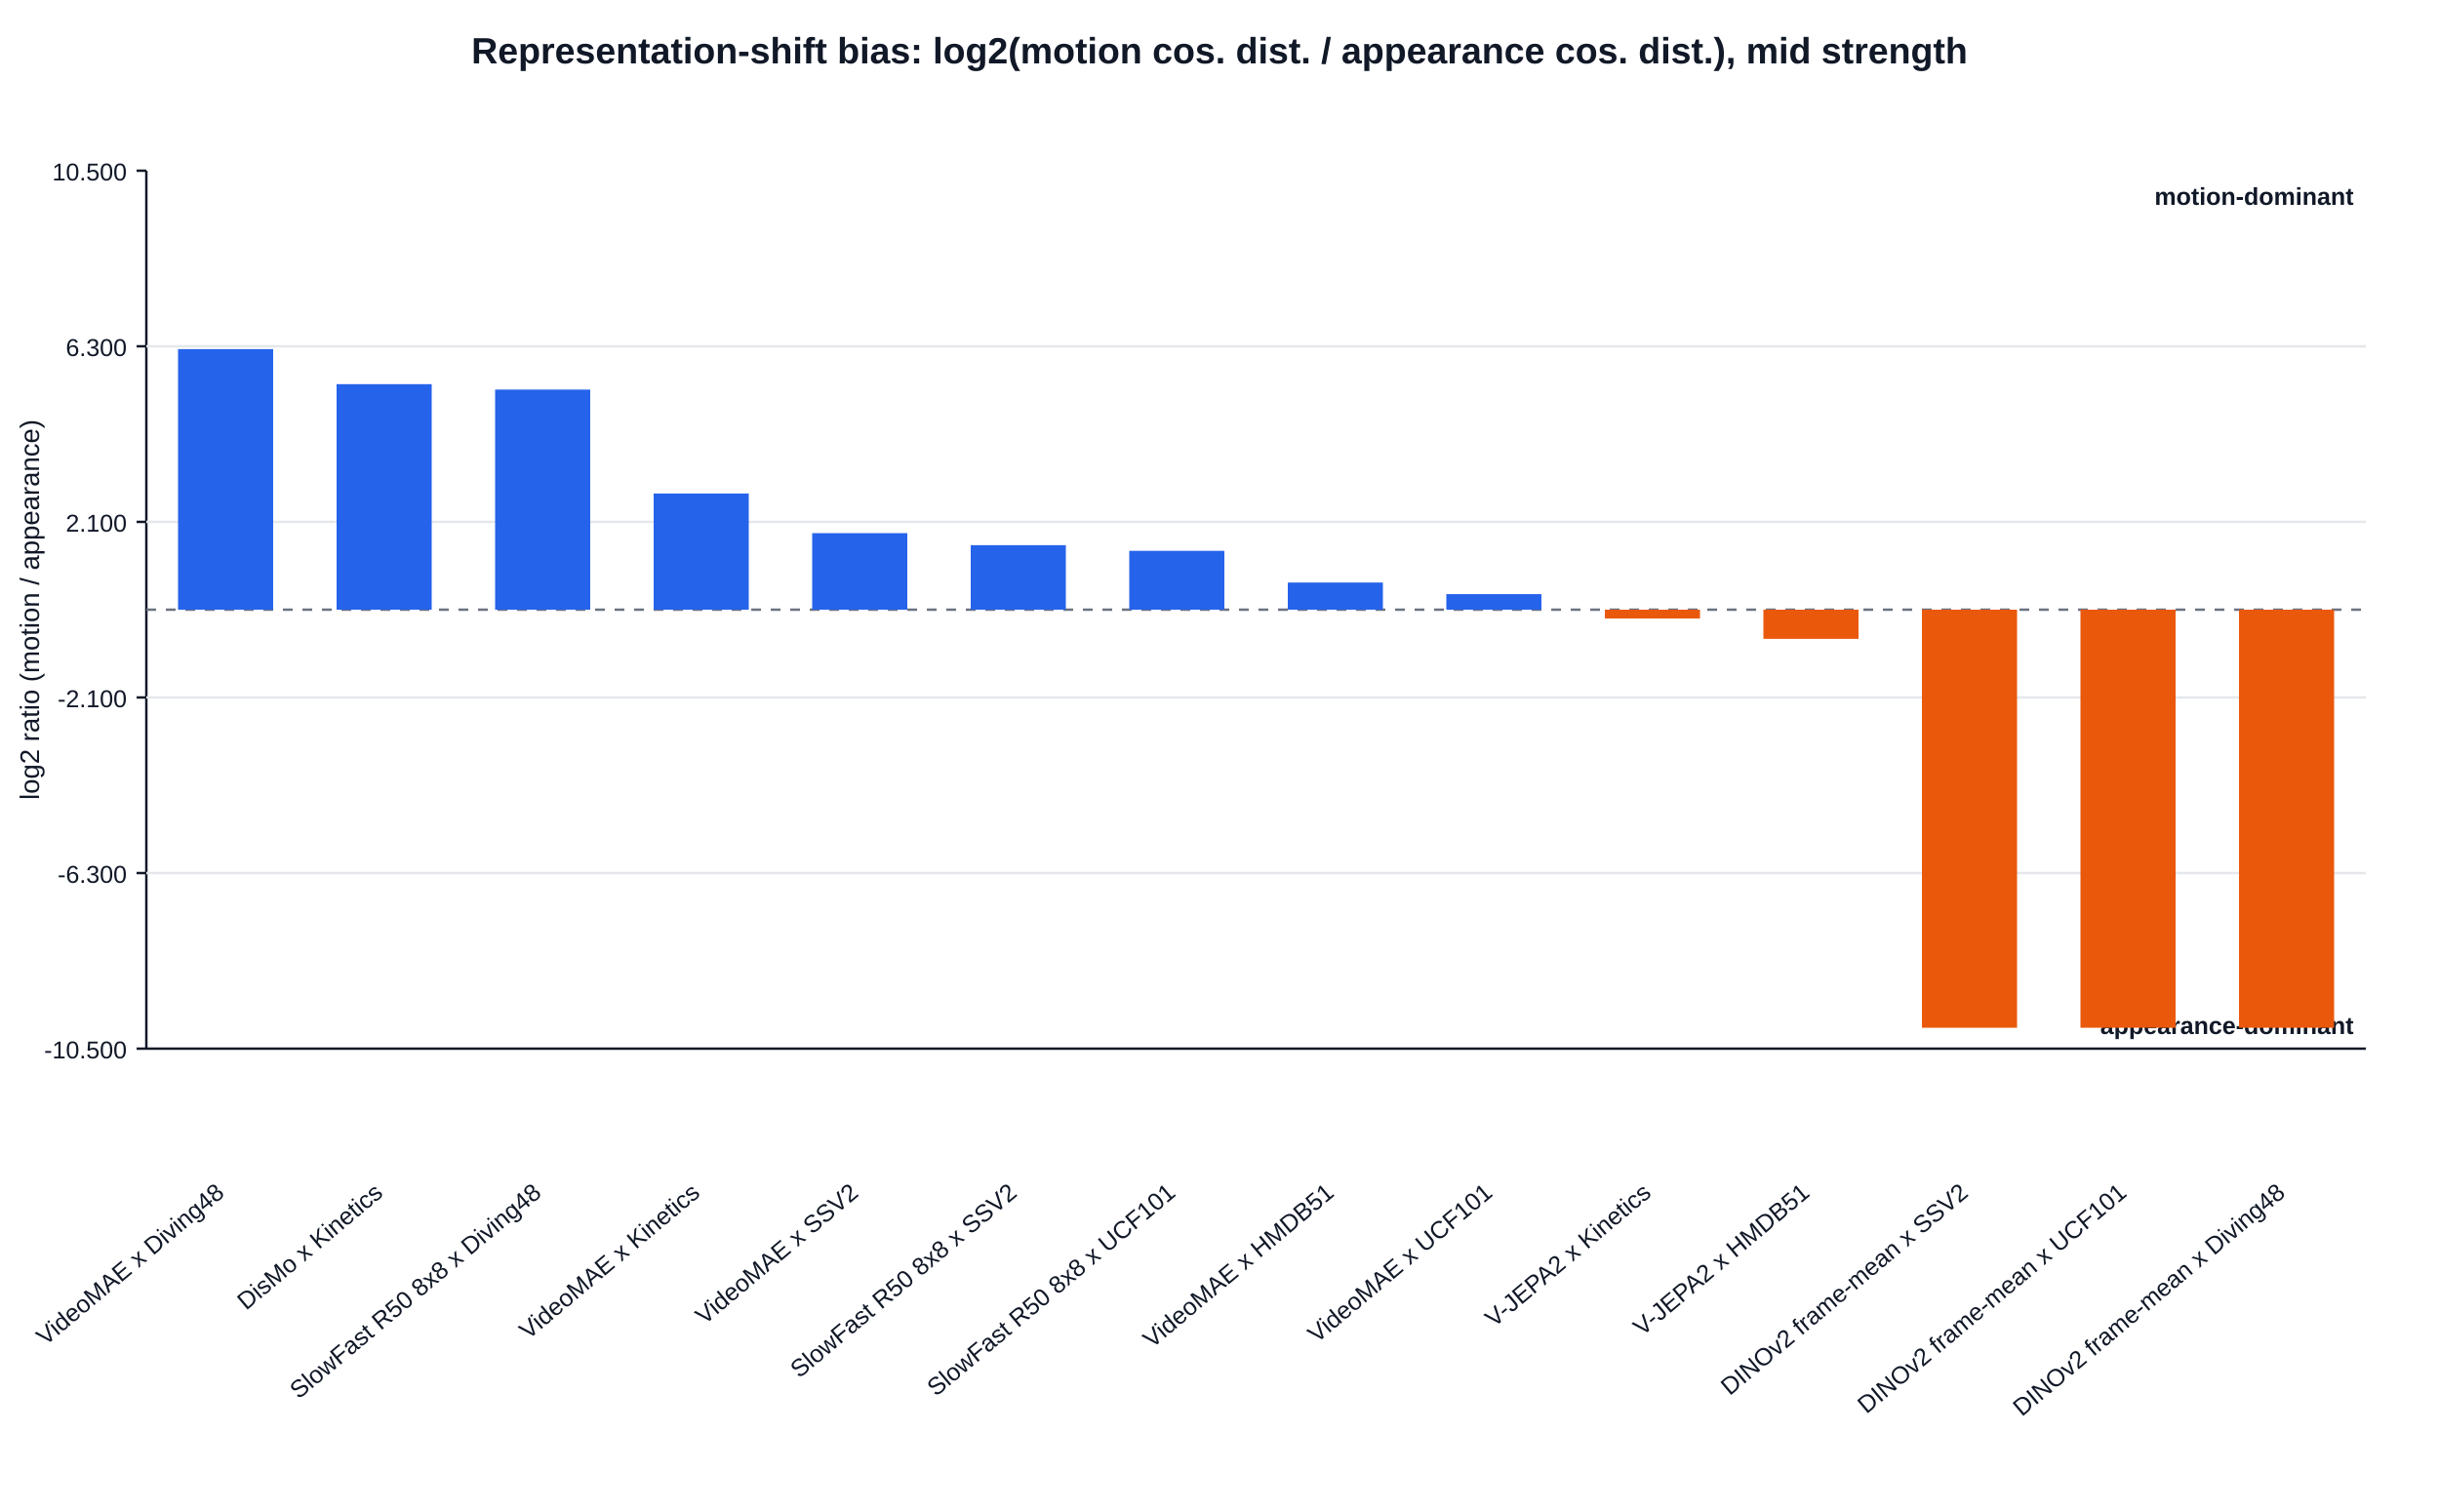
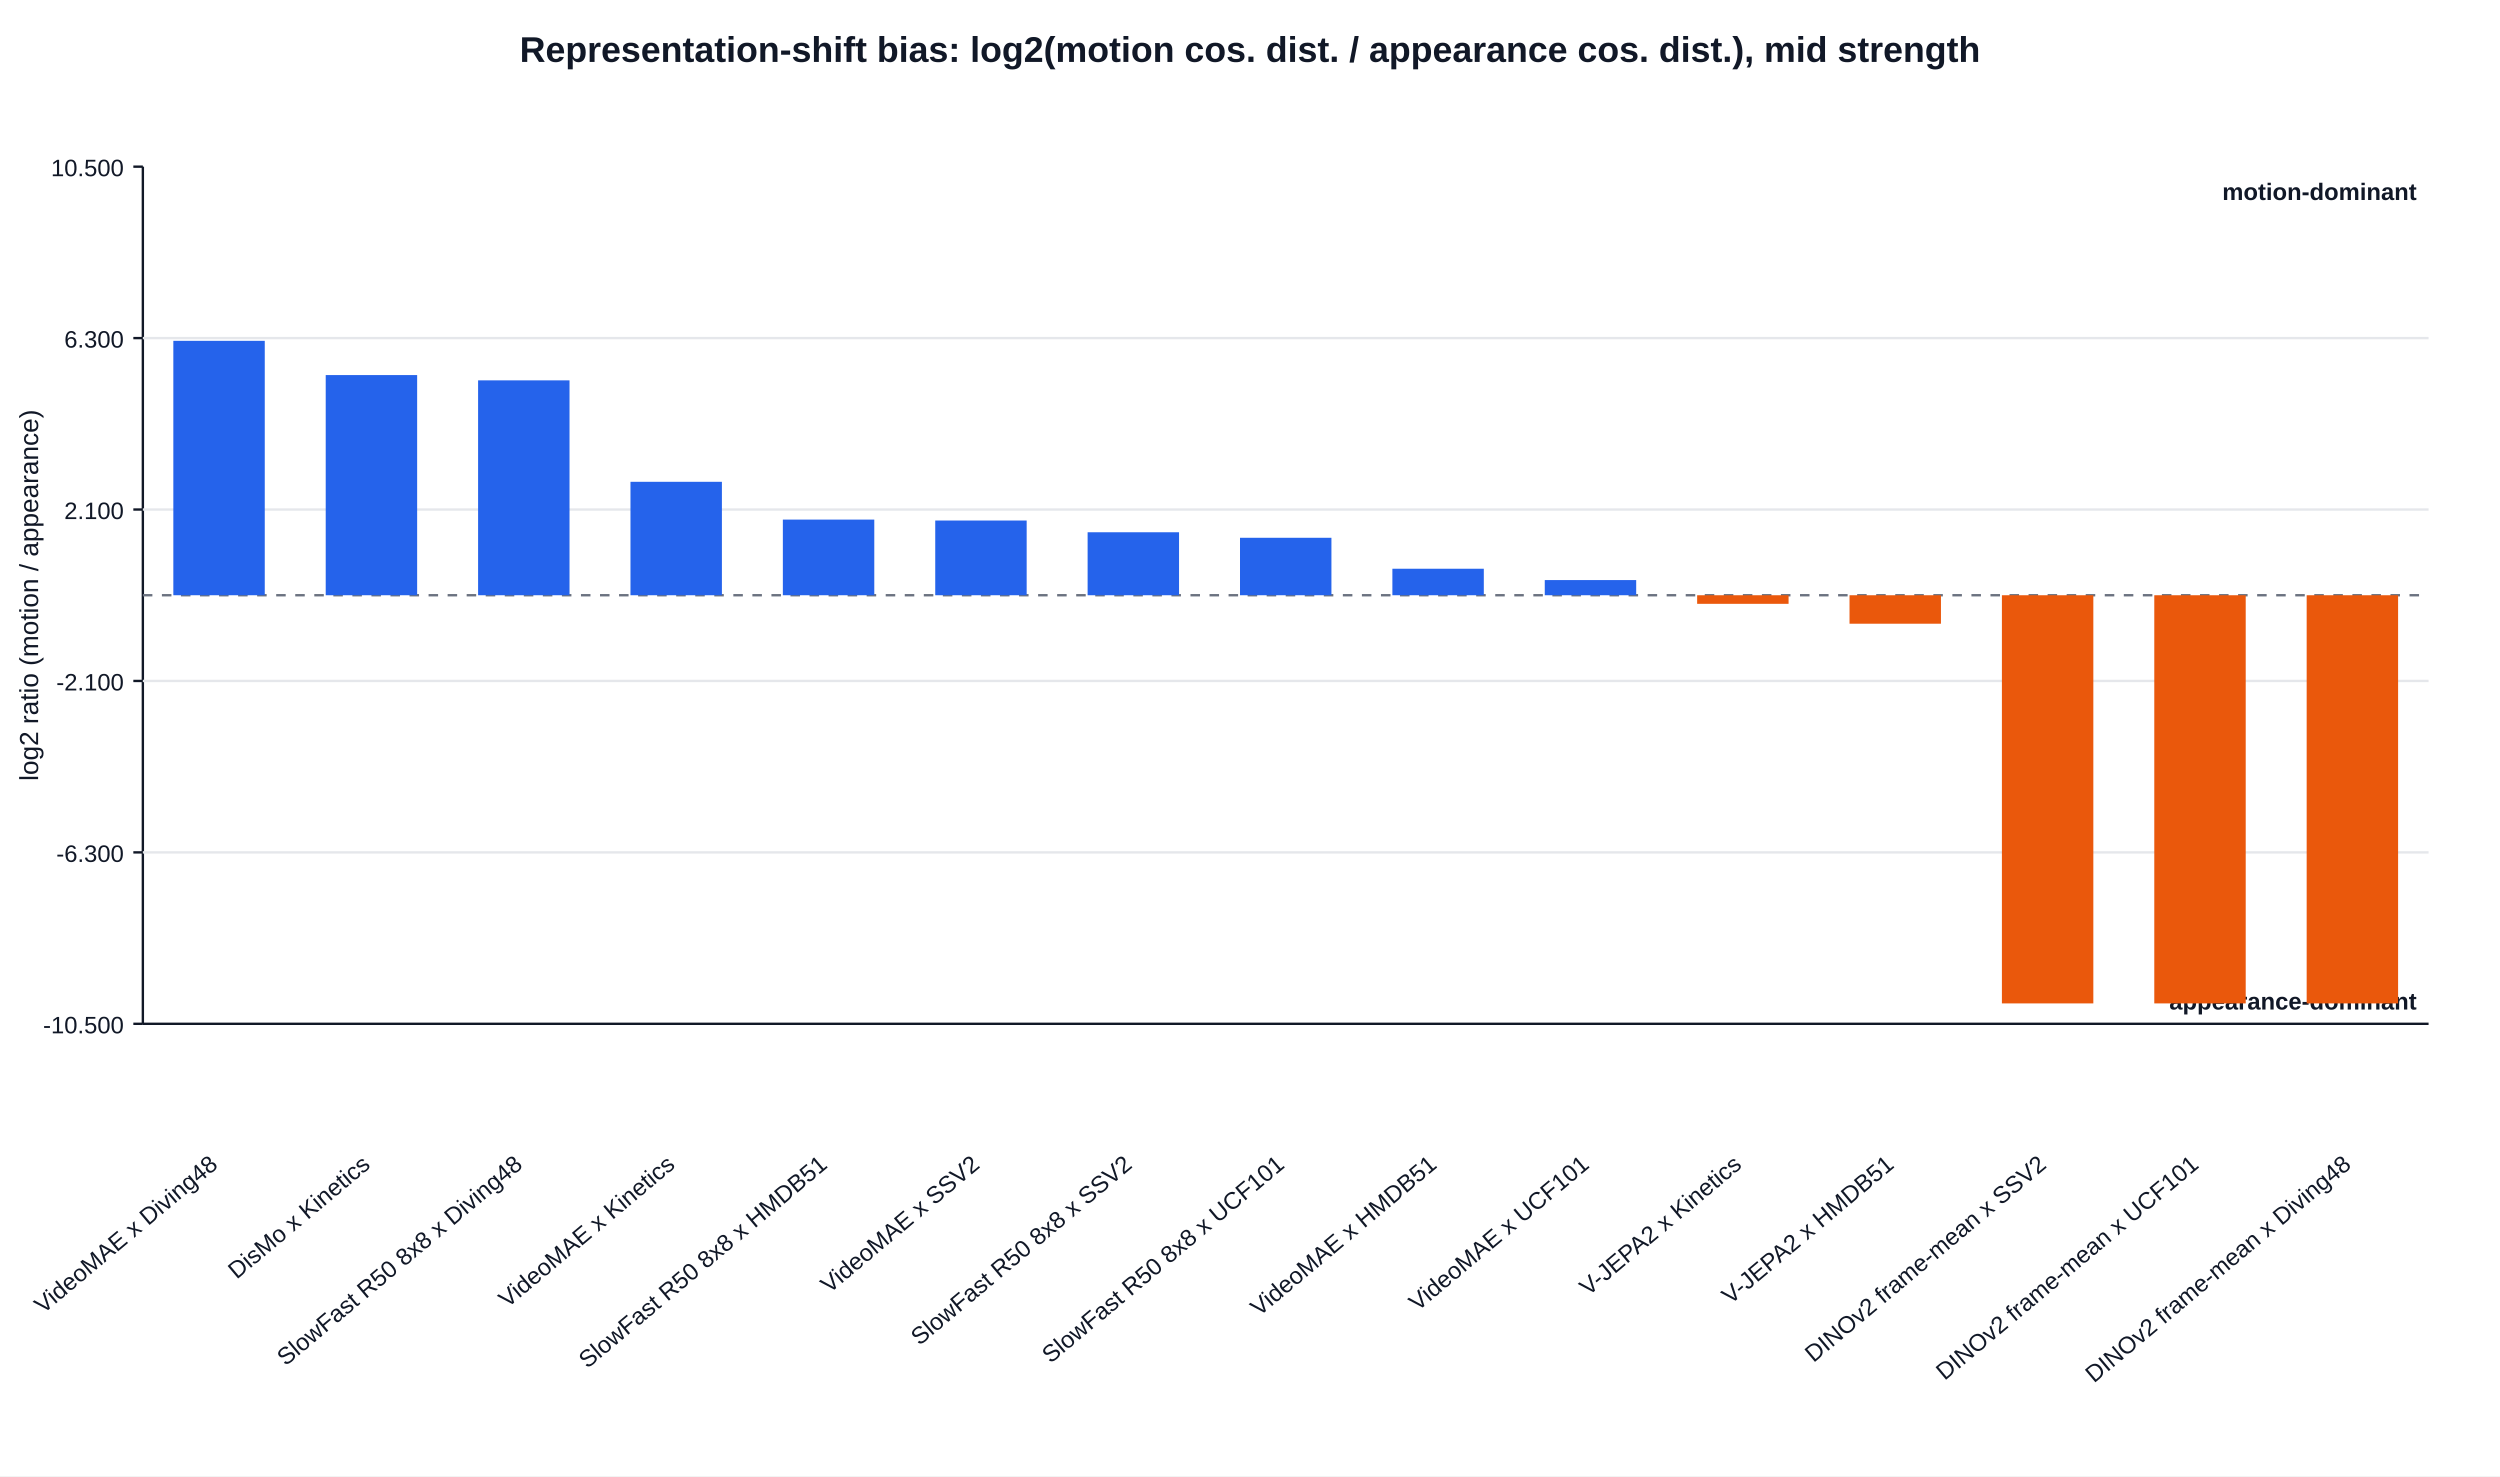
- <svg xmlns="http://www.w3.org/2000/svg" width="1000" height="620" viewBox="0 0 1000 620">
+ <svg xmlns="http://www.w3.org/2000/svg" width="1050" height="620" viewBox="0 0 1050 620">
  <rect width="100%" height="100%" fill="#ffffff" />
  <style>text { font-family: Arial, Helvetica, sans-serif; fill: #111827; }</style>
-   <text x="500.00" y="26.00" font-size="15" font-weight="700" text-anchor="middle">Representation-shift bias: log2(motion cos. dist. / appearance cos. dist.), mid strength</text>
+   <text x="525.00" y="26.00" font-size="15" font-weight="700" text-anchor="middle">Representation-shift bias: log2(motion cos. dist. / appearance cos. dist.), mid strength</text>
  <text x="16.00" y="250.00" font-size="11" font-weight="400" text-anchor="middle" transform="rotate(-90 16.00 250.00)">log2 ratio (motion / appearance)</text>
-   <line x1="60" y1="430" x2="970" y2="430" stroke="#111827" stroke-width="1" />
+   <line x1="60" y1="430" x2="1020" y2="430" stroke="#111827" stroke-width="1" />
  <line x1="60" y1="70" x2="60" y2="430" stroke="#111827" stroke-width="1" />
  <line x1="56" y1="430.00" x2="60" y2="430.00" stroke="#111827" />
  <text x="52.00" y="434.00" font-size="10" font-weight="400" text-anchor="end">-10.500</text>
  <line x1="56" y1="358.00" x2="60" y2="358.00" stroke="#111827" />
  <text x="52.00" y="362.00" font-size="10" font-weight="400" text-anchor="end">-6.300</text>
-   <line x1="60" y1="358.00" x2="970" y2="358.00" stroke="#e5e7eb" stroke-width="1" />
+   <line x1="60" y1="358.00" x2="1020" y2="358.00" stroke="#e5e7eb" stroke-width="1" />
  <line x1="56" y1="286.00" x2="60" y2="286.00" stroke="#111827" />
  <text x="52.00" y="290.00" font-size="10" font-weight="400" text-anchor="end">-2.100</text>
-   <line x1="60" y1="286.00" x2="970" y2="286.00" stroke="#e5e7eb" stroke-width="1" />
+   <line x1="60" y1="286.00" x2="1020" y2="286.00" stroke="#e5e7eb" stroke-width="1" />
  <line x1="56" y1="214.00" x2="60" y2="214.00" stroke="#111827" />
  <text x="52.00" y="218.00" font-size="10" font-weight="400" text-anchor="end">2.100</text>
-   <line x1="60" y1="214.00" x2="970" y2="214.00" stroke="#e5e7eb" stroke-width="1" />
+   <line x1="60" y1="214.00" x2="1020" y2="214.00" stroke="#e5e7eb" stroke-width="1" />
  <line x1="56" y1="142.00" x2="60" y2="142.00" stroke="#111827" />
  <text x="52.00" y="146.00" font-size="10" font-weight="400" text-anchor="end">6.300</text>
-   <line x1="60" y1="142.00" x2="970" y2="142.00" stroke="#e5e7eb" stroke-width="1" />
+   <line x1="60" y1="142.00" x2="1020" y2="142.00" stroke="#e5e7eb" stroke-width="1" />
  <line x1="56" y1="70.00" x2="60" y2="70.00" stroke="#111827" />
  <text x="52.00" y="74.00" font-size="10" font-weight="400" text-anchor="end">10.500</text>
-   <line x1="60" y1="250.00" x2="970" y2="250.00" stroke="#6b7280" stroke-dasharray="4 4" />
-   <text x="965.00" y="84.00" font-size="10" font-weight="600" text-anchor="end">motion-dominant</text>
-   <text x="965.00" y="424.00" font-size="10" font-weight="600" text-anchor="end">appearance-dominant</text>
-   <rect x="73.00" y="143.15" width="39.00" height="106.85" fill="#2563eb" />
-   <text x="92.50" y="490.00" font-size="10" font-weight="400" text-anchor="end" transform="rotate(-40 92.50 490.00)">VideoMAE x Diving48</text>
-   <rect x="138.00" y="157.53" width="39.00" height="92.47" fill="#2563eb" />
-   <text x="157.50" y="490.00" font-size="10" font-weight="400" text-anchor="end" transform="rotate(-40 157.50 490.00)">DisMo x Kinetics</text>
-   <rect x="203.00" y="159.75" width="39.00" height="90.25" fill="#2563eb" />
-   <text x="222.50" y="490.00" font-size="10" font-weight="400" text-anchor="end" transform="rotate(-40 222.50 490.00)">SlowFast R50 8x8 x Diving48</text>
-   <rect x="268.00" y="202.36" width="39.00" height="47.64" fill="#2563eb" />
-   <text x="287.50" y="490.00" font-size="10" font-weight="400" text-anchor="end" transform="rotate(-40 287.50 490.00)">VideoMAE x Kinetics</text>
-   <rect x="333.00" y="218.62" width="39.00" height="31.38" fill="#2563eb" />
-   <text x="352.50" y="490.00" font-size="10" font-weight="400" text-anchor="end" transform="rotate(-40 352.50 490.00)">VideoMAE x SSV2</text>
-   <rect x="398.00" y="223.55" width="39.00" height="26.45" fill="#2563eb" />
-   <text x="417.50" y="490.00" font-size="10" font-weight="400" text-anchor="end" transform="rotate(-40 417.50 490.00)">SlowFast R50 8x8 x SSV2</text>
-   <rect x="463.00" y="225.87" width="39.00" height="24.13" fill="#2563eb" />
-   <text x="482.50" y="490.00" font-size="10" font-weight="400" text-anchor="end" transform="rotate(-40 482.50 490.00)">SlowFast R50 8x8 x UCF101</text>
-   <rect x="528.00" y="238.87" width="39.00" height="11.13" fill="#2563eb" />
-   <text x="547.50" y="490.00" font-size="10" font-weight="400" text-anchor="end" transform="rotate(-40 547.50 490.00)">VideoMAE x HMDB51</text>
-   <rect x="593.00" y="243.63" width="39.00" height="6.37" fill="#2563eb" />
-   <text x="612.50" y="490.00" font-size="10" font-weight="400" text-anchor="end" transform="rotate(-40 612.50 490.00)">VideoMAE x UCF101</text>
-   <rect x="658.00" y="250.00" width="39.00" height="3.61" fill="#ea580c" />
-   <text x="677.50" y="490.00" font-size="10" font-weight="400" text-anchor="end" transform="rotate(-40 677.50 490.00)">V-JEPA2 x Kinetics</text>
-   <rect x="723.00" y="250.00" width="39.00" height="11.96" fill="#ea580c" />
-   <text x="742.50" y="490.00" font-size="10" font-weight="400" text-anchor="end" transform="rotate(-40 742.50 490.00)">V-JEPA2 x HMDB51</text>
-   <rect x="788.00" y="250.00" width="39.00" height="171.43" fill="#ea580c" />
-   <text x="807.50" y="490.00" font-size="10" font-weight="400" text-anchor="end" transform="rotate(-40 807.50 490.00)">DINOv2 frame-mean x SSV2</text>
-   <rect x="853.00" y="250.00" width="39.00" height="171.43" fill="#ea580c" />
-   <text x="872.50" y="490.00" font-size="10" font-weight="400" text-anchor="end" transform="rotate(-40 872.50 490.00)">DINOv2 frame-mean x UCF101</text>
-   <rect x="918.00" y="250.00" width="39.00" height="171.43" fill="#ea580c" />
-   <text x="937.50" y="490.00" font-size="10" font-weight="400" text-anchor="end" transform="rotate(-40 937.50 490.00)">DINOv2 frame-mean x Diving48</text>
+   <line x1="60" y1="250.00" x2="1020" y2="250.00" stroke="#6b7280" stroke-dasharray="4 4" />
+   <text x="1015.00" y="84.00" font-size="10" font-weight="600" text-anchor="end">motion-dominant</text>
+   <text x="1015.00" y="424.00" font-size="10" font-weight="600" text-anchor="end">appearance-dominant</text>
+   <rect x="72.80" y="143.15" width="38.40" height="106.85" fill="#2563eb" />
+   <text x="92.00" y="490.00" font-size="10" font-weight="400" text-anchor="end" transform="rotate(-40 92.00 490.00)">VideoMAE x Diving48</text>
+   <rect x="136.80" y="157.53" width="38.40" height="92.47" fill="#2563eb" />
+   <text x="156.00" y="490.00" font-size="10" font-weight="400" text-anchor="end" transform="rotate(-40 156.00 490.00)">DisMo x Kinetics</text>
+   <rect x="200.80" y="159.75" width="38.40" height="90.25" fill="#2563eb" />
+   <text x="220.00" y="490.00" font-size="10" font-weight="400" text-anchor="end" transform="rotate(-40 220.00 490.00)">SlowFast R50 8x8 x Diving48</text>
+   <rect x="264.80" y="202.36" width="38.40" height="47.64" fill="#2563eb" />
+   <text x="284.00" y="490.00" font-size="10" font-weight="400" text-anchor="end" transform="rotate(-40 284.00 490.00)">VideoMAE x Kinetics</text>
+   <rect x="328.80" y="218.23" width="38.40" height="31.77" fill="#2563eb" />
+   <text x="348.00" y="490.00" font-size="10" font-weight="400" text-anchor="end" transform="rotate(-40 348.00 490.00)">SlowFast R50 8x8 x HMDB51</text>
+   <rect x="392.80" y="218.62" width="38.40" height="31.38" fill="#2563eb" />
+   <text x="412.00" y="490.00" font-size="10" font-weight="400" text-anchor="end" transform="rotate(-40 412.00 490.00)">VideoMAE x SSV2</text>
+   <rect x="456.80" y="223.55" width="38.40" height="26.45" fill="#2563eb" />
+   <text x="476.00" y="490.00" font-size="10" font-weight="400" text-anchor="end" transform="rotate(-40 476.00 490.00)">SlowFast R50 8x8 x SSV2</text>
+   <rect x="520.80" y="225.87" width="38.40" height="24.13" fill="#2563eb" />
+   <text x="540.00" y="490.00" font-size="10" font-weight="400" text-anchor="end" transform="rotate(-40 540.00 490.00)">SlowFast R50 8x8 x UCF101</text>
+   <rect x="584.80" y="238.87" width="38.40" height="11.13" fill="#2563eb" />
+   <text x="604.00" y="490.00" font-size="10" font-weight="400" text-anchor="end" transform="rotate(-40 604.00 490.00)">VideoMAE x HMDB51</text>
+   <rect x="648.80" y="243.63" width="38.40" height="6.37" fill="#2563eb" />
+   <text x="668.00" y="490.00" font-size="10" font-weight="400" text-anchor="end" transform="rotate(-40 668.00 490.00)">VideoMAE x UCF101</text>
+   <rect x="712.80" y="250.00" width="38.40" height="3.61" fill="#ea580c" />
+   <text x="732.00" y="490.00" font-size="10" font-weight="400" text-anchor="end" transform="rotate(-40 732.00 490.00)">V-JEPA2 x Kinetics</text>
+   <rect x="776.80" y="250.00" width="38.40" height="11.96" fill="#ea580c" />
+   <text x="796.00" y="490.00" font-size="10" font-weight="400" text-anchor="end" transform="rotate(-40 796.00 490.00)">V-JEPA2 x HMDB51</text>
+   <rect x="840.80" y="250.00" width="38.40" height="171.43" fill="#ea580c" />
+   <text x="860.00" y="490.00" font-size="10" font-weight="400" text-anchor="end" transform="rotate(-40 860.00 490.00)">DINOv2 frame-mean x SSV2</text>
+   <rect x="904.80" y="250.00" width="38.40" height="171.43" fill="#ea580c" />
+   <text x="924.00" y="490.00" font-size="10" font-weight="400" text-anchor="end" transform="rotate(-40 924.00 490.00)">DINOv2 frame-mean x UCF101</text>
+   <rect x="968.80" y="250.00" width="38.40" height="171.43" fill="#ea580c" />
+   <text x="988.00" y="490.00" font-size="10" font-weight="400" text-anchor="end" transform="rotate(-40 988.00 490.00)">DINOv2 frame-mean x Diving48</text>
</svg>
